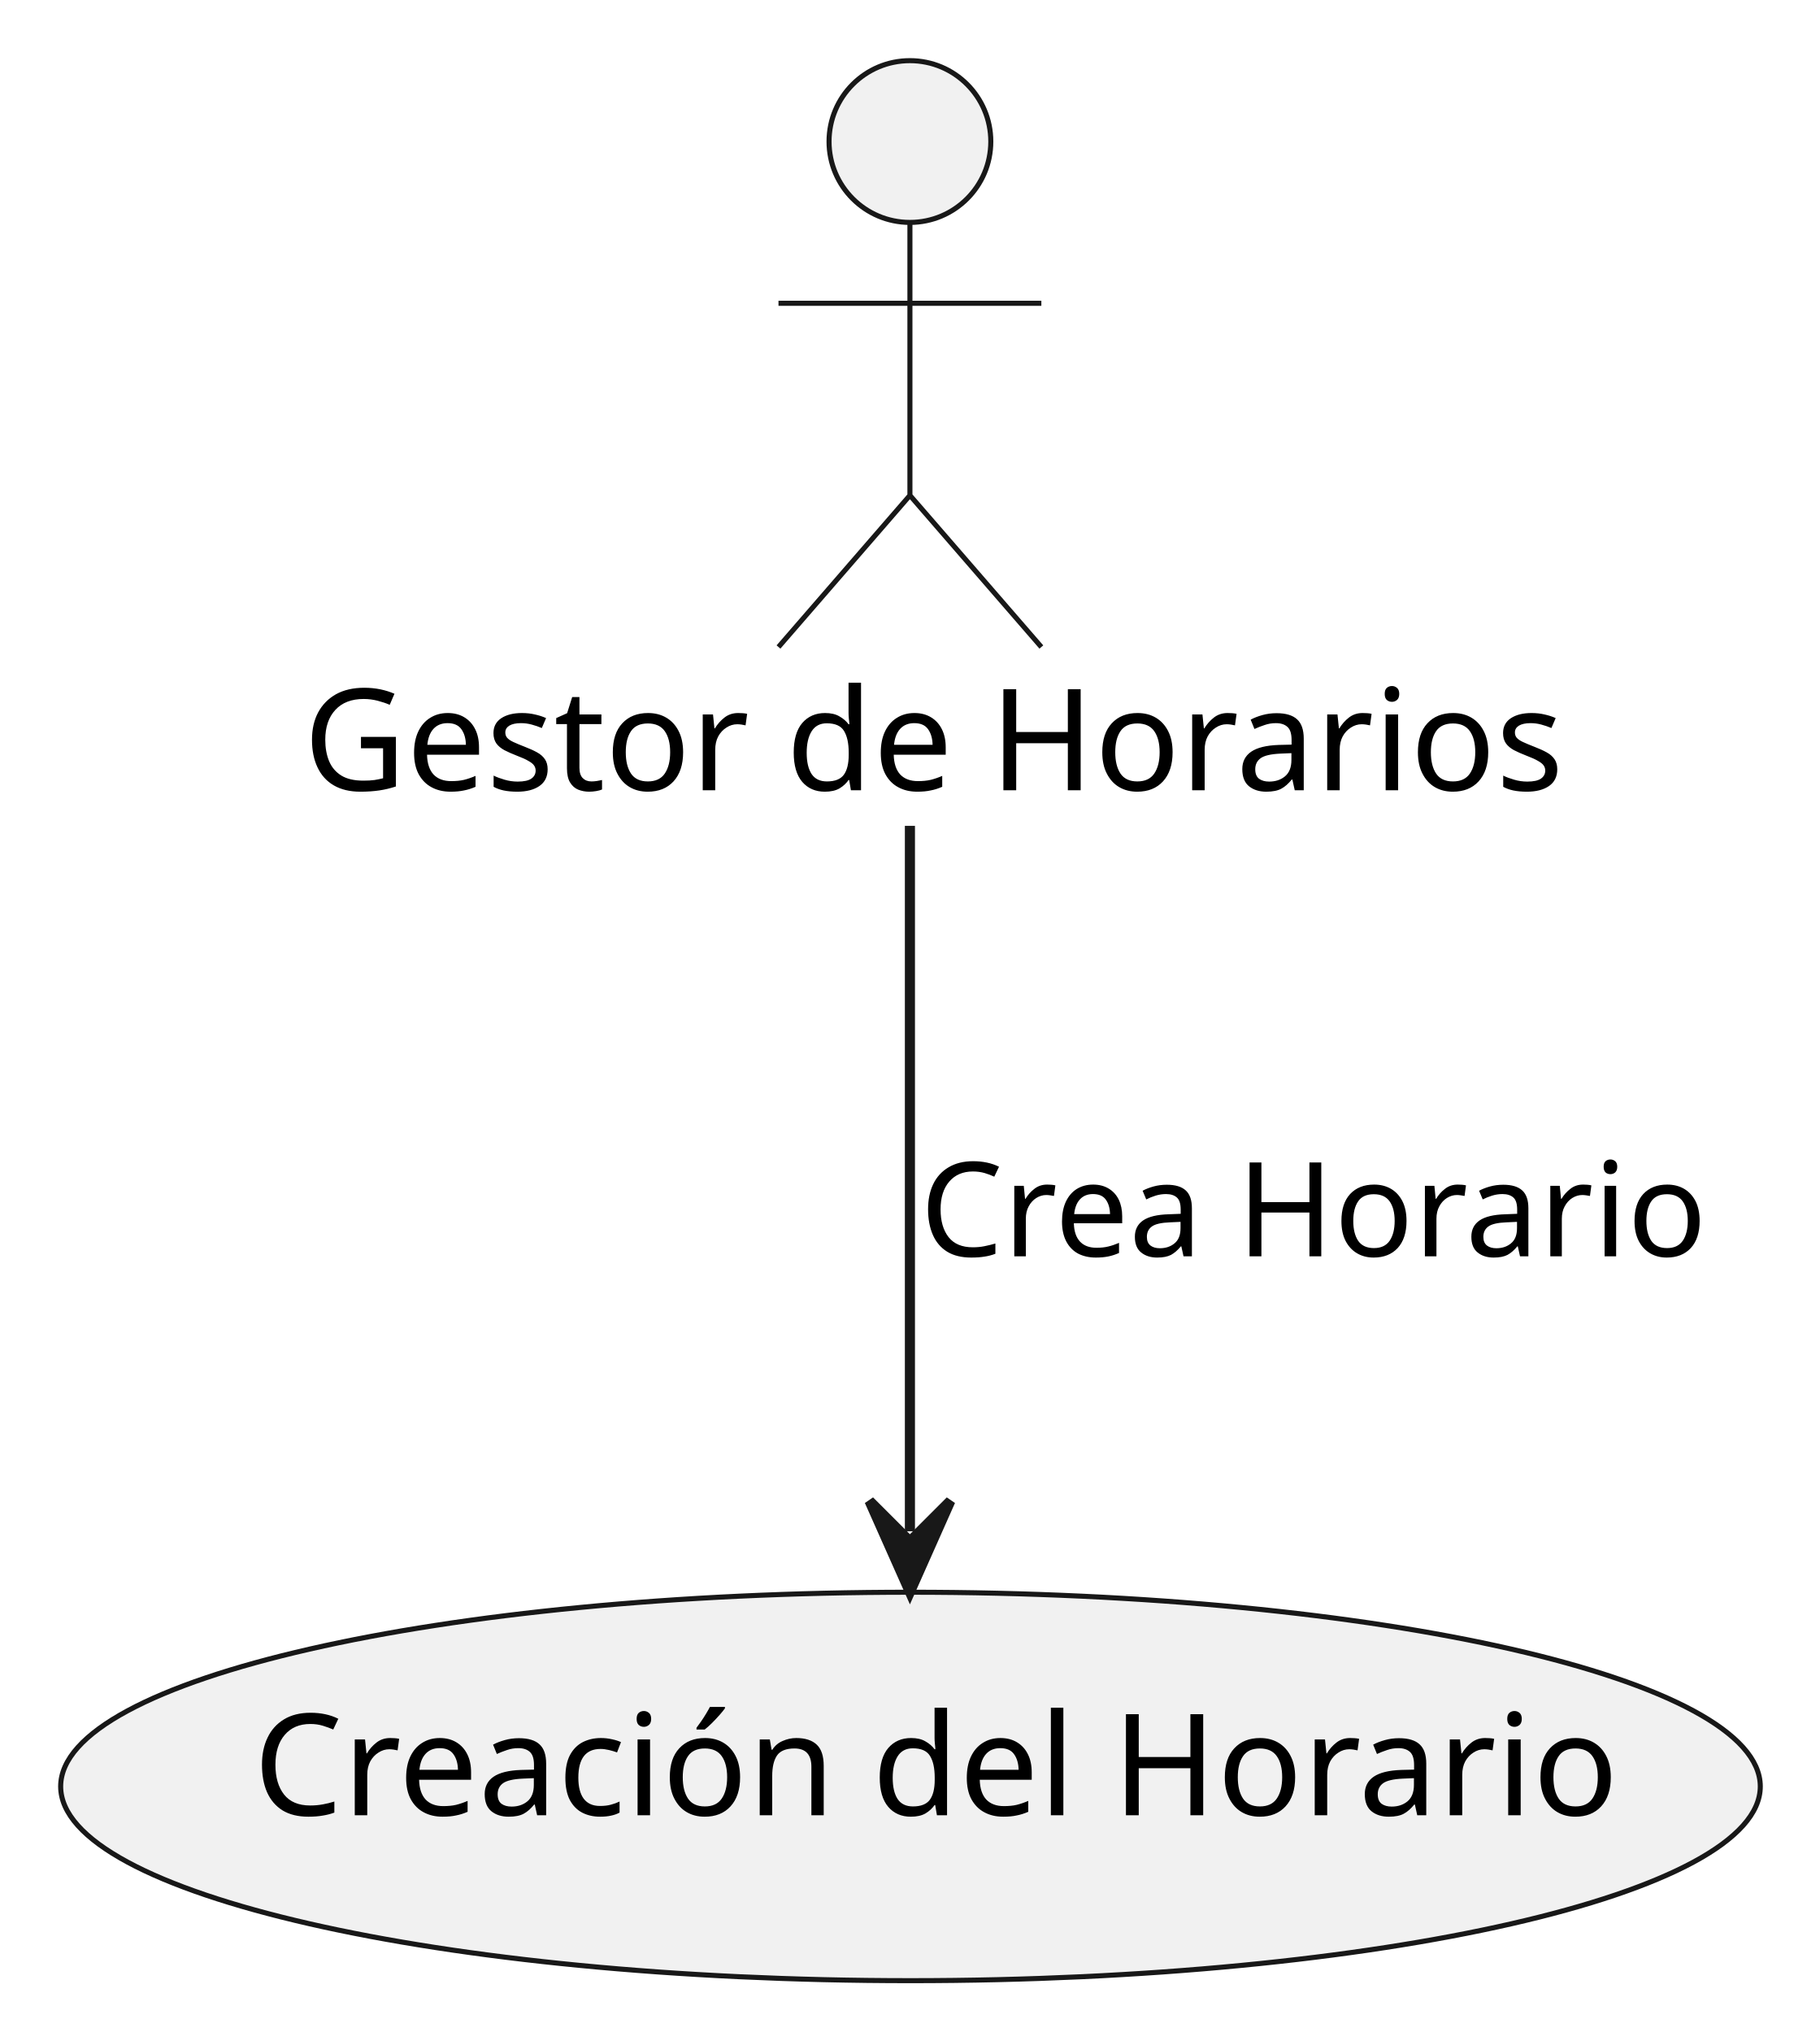
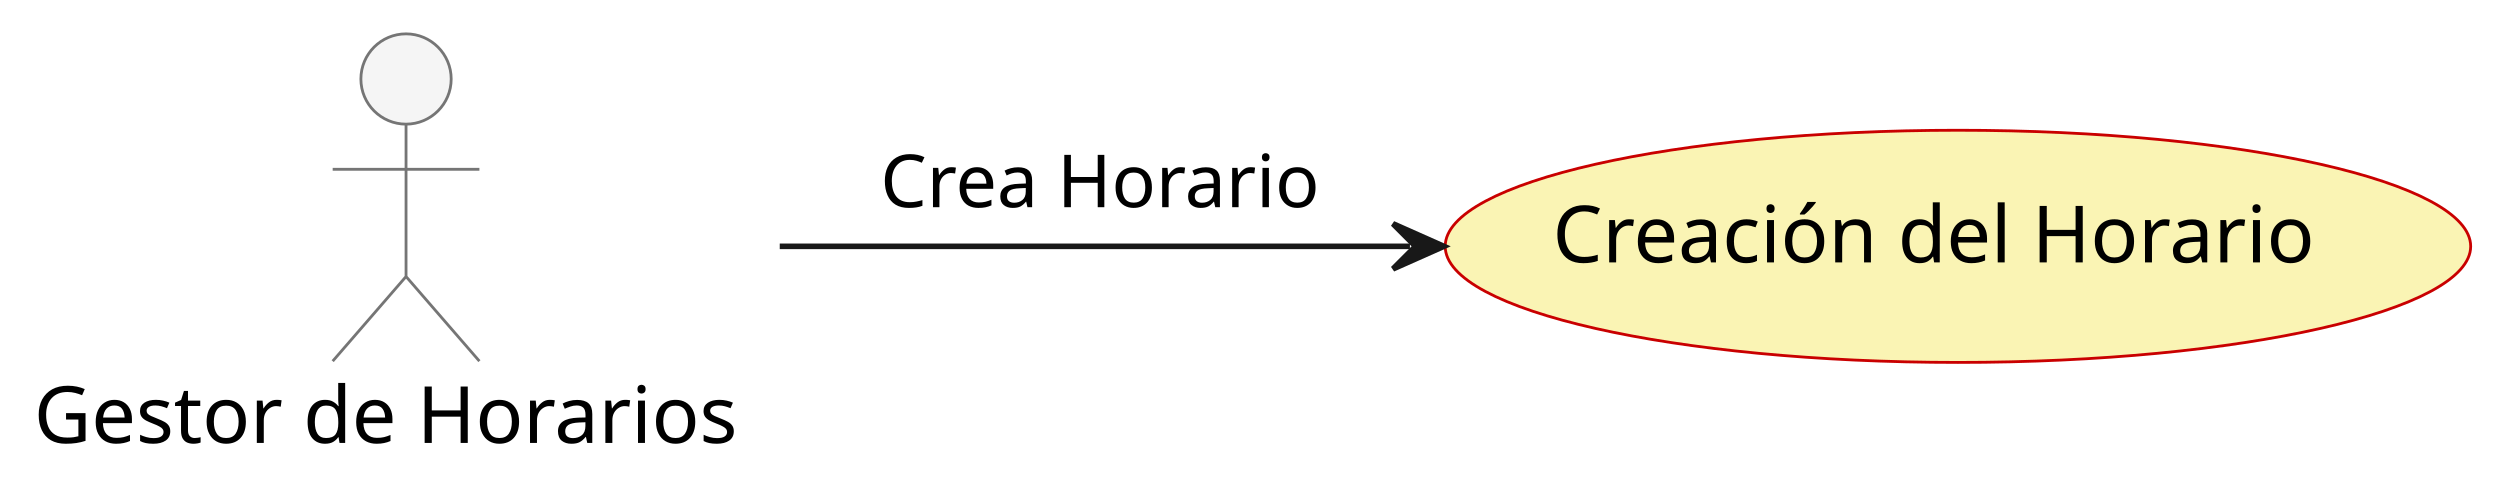
- <svg xmlns="http://www.w3.org/2000/svg" contentStyleType="text/css" height="201px" preserveAspectRatio="none" style="width:180px;height:201px;background:#FFFFFF;" version="1.1" viewBox="0 0 180 201" width="180px" zoomAndPan="magnify">
+ <svg xmlns="http://www.w3.org/2000/svg" contentStyleType="text/css" height="86px" preserveAspectRatio="none" style="width:443px;height:86px;background:#FFFFFF;" version="1.1" viewBox="0 0 443 86" width="443px" zoomAndPan="magnify">
  <defs />
  <g>
-     <g id="elem_A">
-       <ellipse cx="90" cy="14" fill="#F1F1F1" rx="8" ry="8" style="stroke:#181818;stroke-width:0.5;" />
-       <path d="M90,22 L90,49 M77,30 L103,30 M90,49 L77,64 M90,49 L103,64 " fill="none" style="stroke:#181818;stroke-width:0.5;" />
-       <text fill="#000000" font-family="sans-serif" font-size="14" lengthAdjust="spacing" textLength="120" x="30" y="78.174">Gestor de Horarios</text>
+     <g id="elem_Gestor">
+       <ellipse cx="71.95" cy="14" fill="#F5F5F5" rx="8" ry="8" style="stroke:#757575;stroke-width:0.5;" />
+       <path d="M71.95,22 L71.95,49 M58.95,30 L84.95,30 M71.95,49 L58.95,64 M71.95,49 L84.95,64 " fill="none" style="stroke:#757575;stroke-width:0.5;" />
+       <text fill="#000000" font-family="sans-serif" font-size="14" lengthAdjust="spacing" textLength="131.899" x="6" y="78.495">Gestor de Horarios</text>
    </g>
-     <g id="elem_UC3">
-       <ellipse cx="90.055" cy="176.711" fill="#F1F1F1" rx="84.055" ry="19.211" style="stroke:#181818;stroke-width:0.5;" />
-       <text fill="#000000" font-family="sans-serif" font-size="14" lengthAdjust="spacing" textLength="130" x="25.055" y="179.565">Creación del Horario</text>
+     <g id="elem_Creacion">
+       <ellipse cx="346.947" cy="43.651" fill="#FAF4B4" rx="90.857" ry="20.571" style="stroke:#C90000;stroke-width:0.5;" />
+       <text fill="#000000" font-family="sans-serif" font-size="14" lengthAdjust="spacing" textLength="143.678" x="275.108" y="46.498">Creación del Horario</text>
    </g>
-     <g id="link_A_UC3">
-       <path d="M90,81.69 C90,106.5 90,132.02 90,151.47 " fill="none" id="A-to-UC3" style="stroke:#181818;stroke-width:1.0;" />
-       <polygon fill="#181818" points="90,157.47,94,148.47,90,152.47,86,148.47,90,157.47" style="stroke:#181818;stroke-width:1.0;" />
-       <text fill="#000000" font-family="sans-serif" font-size="13" lengthAdjust="spacing" textLength="72" x="91" y="124.269">Crea Horario</text>
+     <g id="link_Gestor_Creacion">
+       <path d="M138.17,43.65 C173.45,43.65 211.39,43.65 249.84,43.65 " fill="none" id="Gestor-to-Creacion" style="stroke:#181818;stroke-width:1.0;" />
+       <polygon fill="#181818" points="255.84,43.65,246.84,39.65,250.84,43.65,246.84,47.65,255.84,43.65" style="stroke:#181818;stroke-width:1.0;" />
+       <text fill="#000000" font-family="sans-serif" font-size="13" lengthAdjust="spacing" textLength="82.469" x="156" y="36.717">Crea Horario</text>
    </g>
  </g>
</svg>
